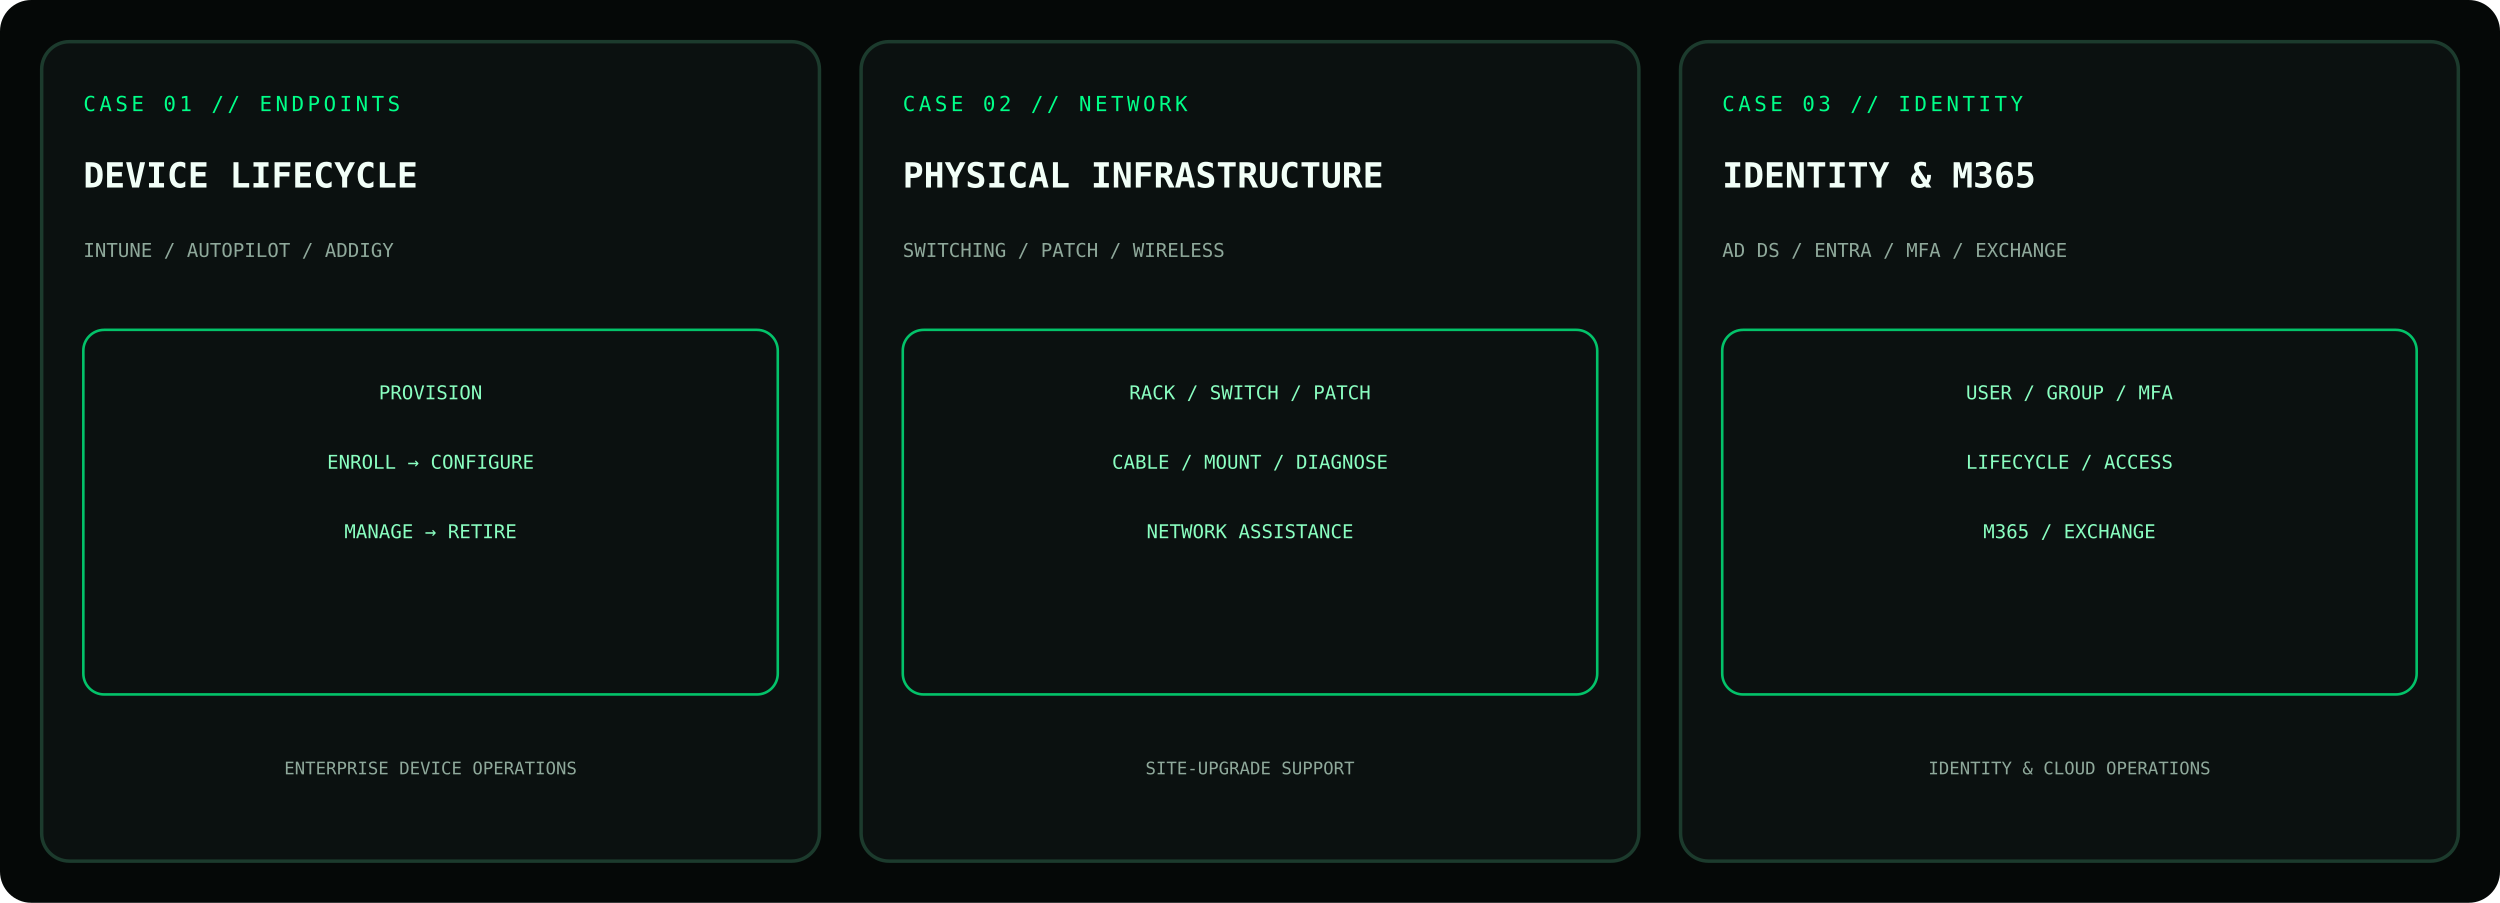
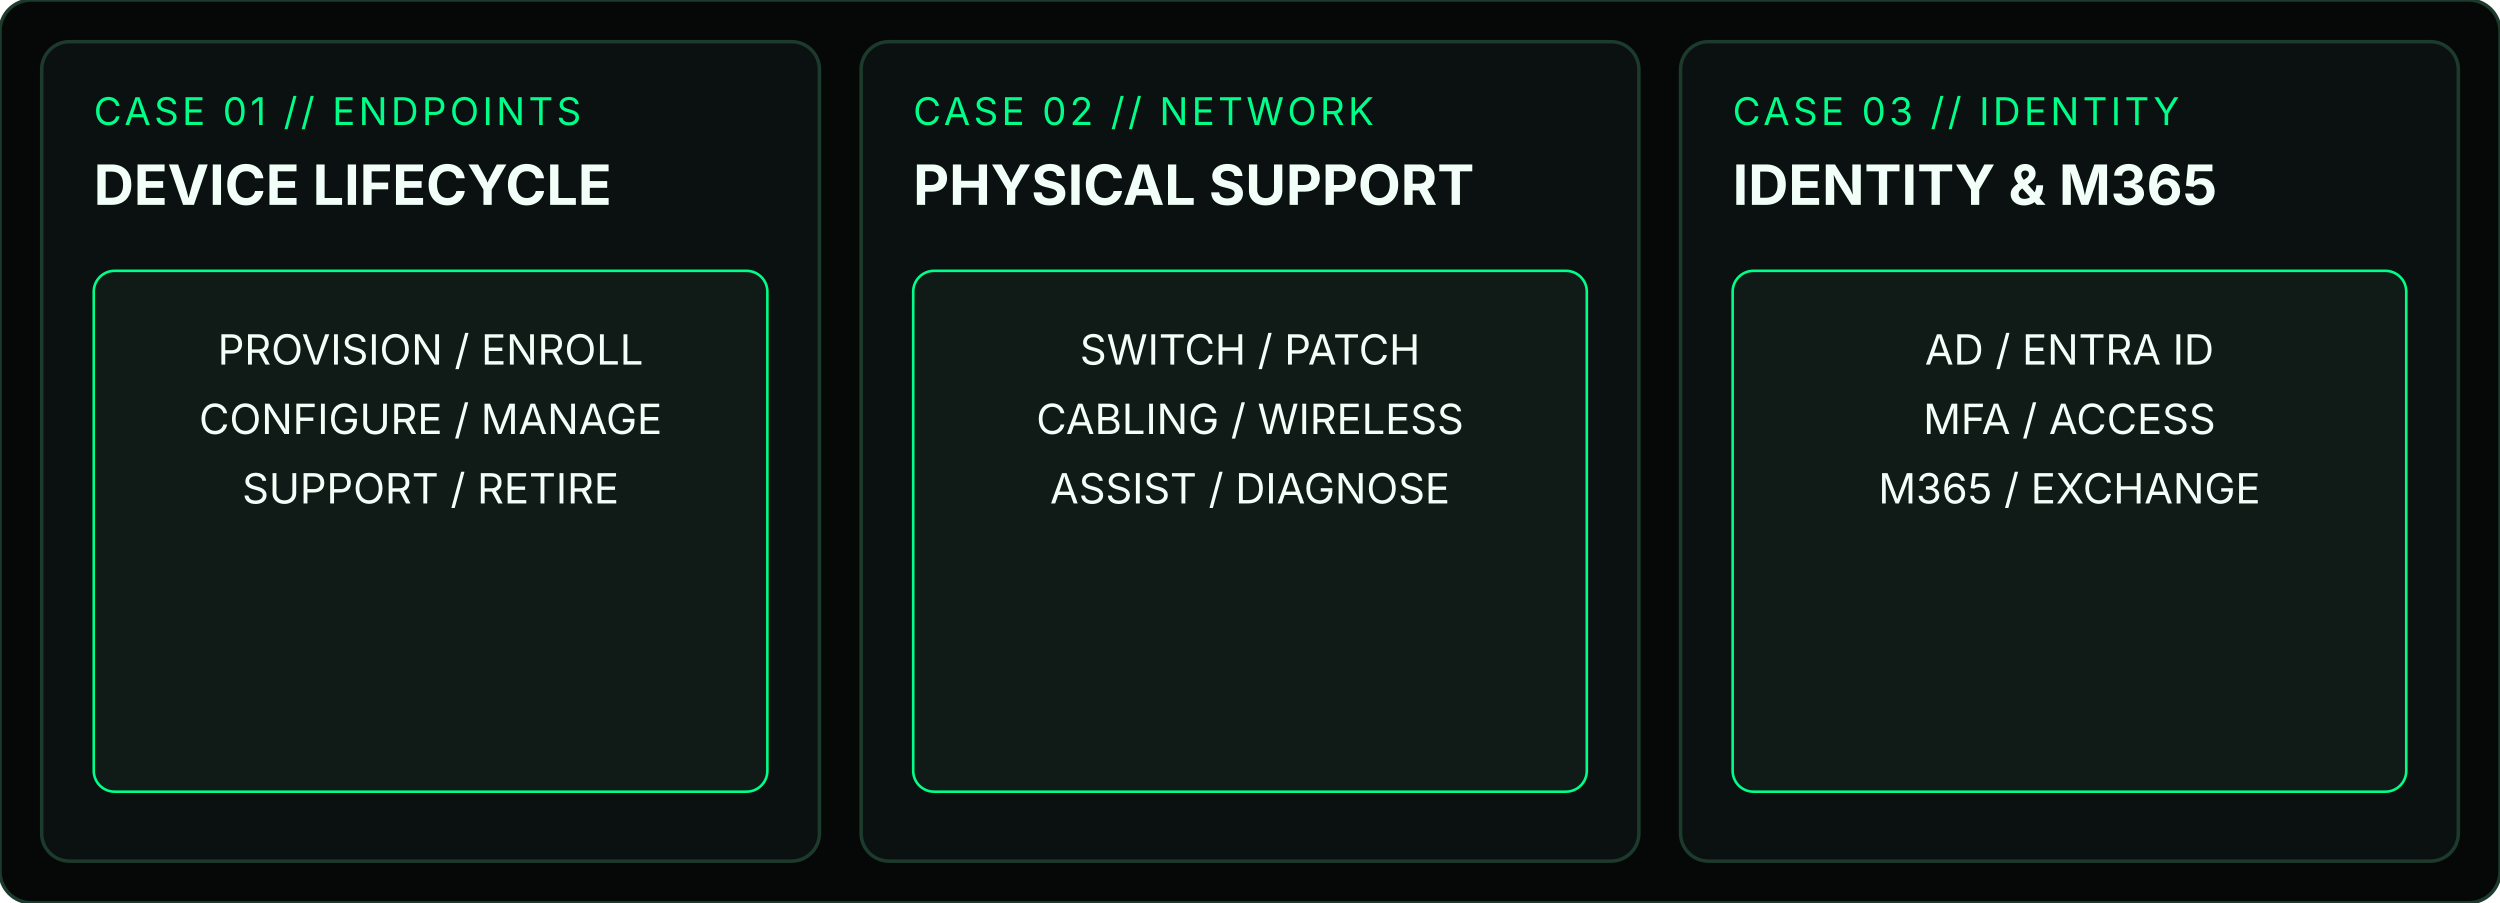
- <svg xmlns="http://www.w3.org/2000/svg" width="1440" height="520" viewBox="0 0 1440 520" role="img" aria-labelledby="t d">
-   <rect width="1440" height="520" rx="18" fill="#050807" />
+ <svg xmlns="http://www.w3.org/2000/svg" width="1440" height="520" viewBox="0 0 1440 520" role="img" aria-labelledby="title desc">
+   <rect width="1440" height="520" rx="18" fill="#050807" stroke="#1C3B2D" stroke-width="2" />
  <g fill="#0B1110" stroke="#1C3B2D" stroke-width="2">
    <rect x="24" y="24" width="448" height="472" rx="16" />
    <rect x="496" y="24" width="448" height="472" rx="16" />
    <rect x="968" y="24" width="448" height="472" rx="16" />
  </g>
-   <g font-family="ui-monospace, monospace">
-     <g fill="#00FF88" font-size="12" letter-spacing="2">
-       <text x="48" y="64">CASE 01 // ENDPOINTS</text>
-       <text x="520" y="64">CASE 02 // NETWORK</text>
-       <text x="992" y="64">CASE 03 // IDENTITY</text>
+   <g font-family="Inter, Segoe UI, Arial, sans-serif">
+     <g fill="#00FF88" font-size="22" letter-spacing="2">
+       <text x="54" y="72">CASE 01 // ENDPOINTS</text>
+       <text x="526" y="72">CASE 02 // NETWORK</text>
+       <text x="998" y="72">CASE 03 // IDENTITY</text>
    </g>
-     <g fill="#F2FFF8" font-size="20" font-weight="700">
-       <text x="48" y="108">DEVICE LIFECYCLE</text>
-       <text x="520" y="108">PHYSICAL INFRASTRUCTURE</text>
-       <text x="992" y="108">IDENTITY &amp; M365</text>
-     </g>
-     <g fill="#8FA99B" font-size="11">
-       <text x="48" y="148">INTUNE / AUTOPILOT / ADDIGY</text>
-       <text x="520" y="148">SWITCHING / PATCH / WIRELESS</text>
-       <text x="992" y="148">AD DS / ENTRA / MFA / EXCHANGE</text>
+     <g fill="#F2FFF8" font-size="32" font-weight="700">
+       <text x="54" y="118">DEVICE LIFECYCLE</text>
+       <text x="526" y="118">PHYSICAL SUPPORT</text>
+       <text x="998" y="118">IDENTITY &amp; M365</text>
    </g>
  </g>
-   <g fill="none" stroke="#00FF88" stroke-width="1.5" opacity=".75">
-     <rect x="48" y="190" width="400" height="210" rx="12" />
-     <rect x="520" y="190" width="400" height="210" rx="12" />
-     <rect x="992" y="190" width="400" height="210" rx="12" />
+   <g fill="#101A16" stroke="#00FF88" stroke-width="1.5">
+     <rect x="54" y="156" width="388" height="300" rx="12" />
+     <rect x="526" y="156" width="388" height="300" rx="12" />
+     <rect x="998" y="156" width="388" height="300" rx="12" />
  </g>
-   <g font-family="ui-monospace, monospace" text-anchor="middle" fill="#8AFFC1" font-size="11">
-     <text x="248" y="230">PROVISION</text>
-     <text x="248" y="270">ENROLL → CONFIGURE</text>
-     <text x="248" y="310">MANAGE → RETIRE</text>
-     <text x="720" y="230">RACK / SWITCH / PATCH</text>
-     <text x="720" y="270">CABLE / MOUNT / DIAGNOSE</text>
-     <text x="720" y="310">NETWORK ASSISTANCE</text>
-     <text x="1192" y="230">USER / GROUP / MFA</text>
-     <text x="1192" y="270">LIFECYCLE / ACCESS</text>
-     <text x="1192" y="310">M365 / EXCHANGE</text>
-   </g>
-   <g font-family="ui-monospace, monospace" text-anchor="middle" fill="#8FA99B" font-size="10">
-     <text x="248" y="446">ENTERPRISE DEVICE OPERATIONS</text>
-     <text x="720" y="446">SITE-UPGRADE SUPPORT</text>
-     <text x="1192" y="446">IDENTITY &amp; CLOUD OPERATIONS</text>
+   <g font-family="Inter, Segoe UI, Arial, sans-serif" text-anchor="middle" fill="#F2FFF8" font-size="24">
+     <text x="248" y="210">PROVISION / ENROLL</text>
+     <text x="248" y="250">CONFIGURE / MANAGE</text>
+     <text x="248" y="290">SUPPORT / RETIRE</text>
+     <text x="720" y="210">SWITCH / PATCH</text>
+     <text x="720" y="250">CABLING / WIRELESS</text>
+     <text x="720" y="290">ASSIST / DIAGNOSE</text>
+     <text x="1192" y="210">AD / ENTRA ID</text>
+     <text x="1192" y="250">MFA / ACCESS</text>
+     <text x="1192" y="290">M365 / EXCHANGE</text>
  </g>
</svg>
